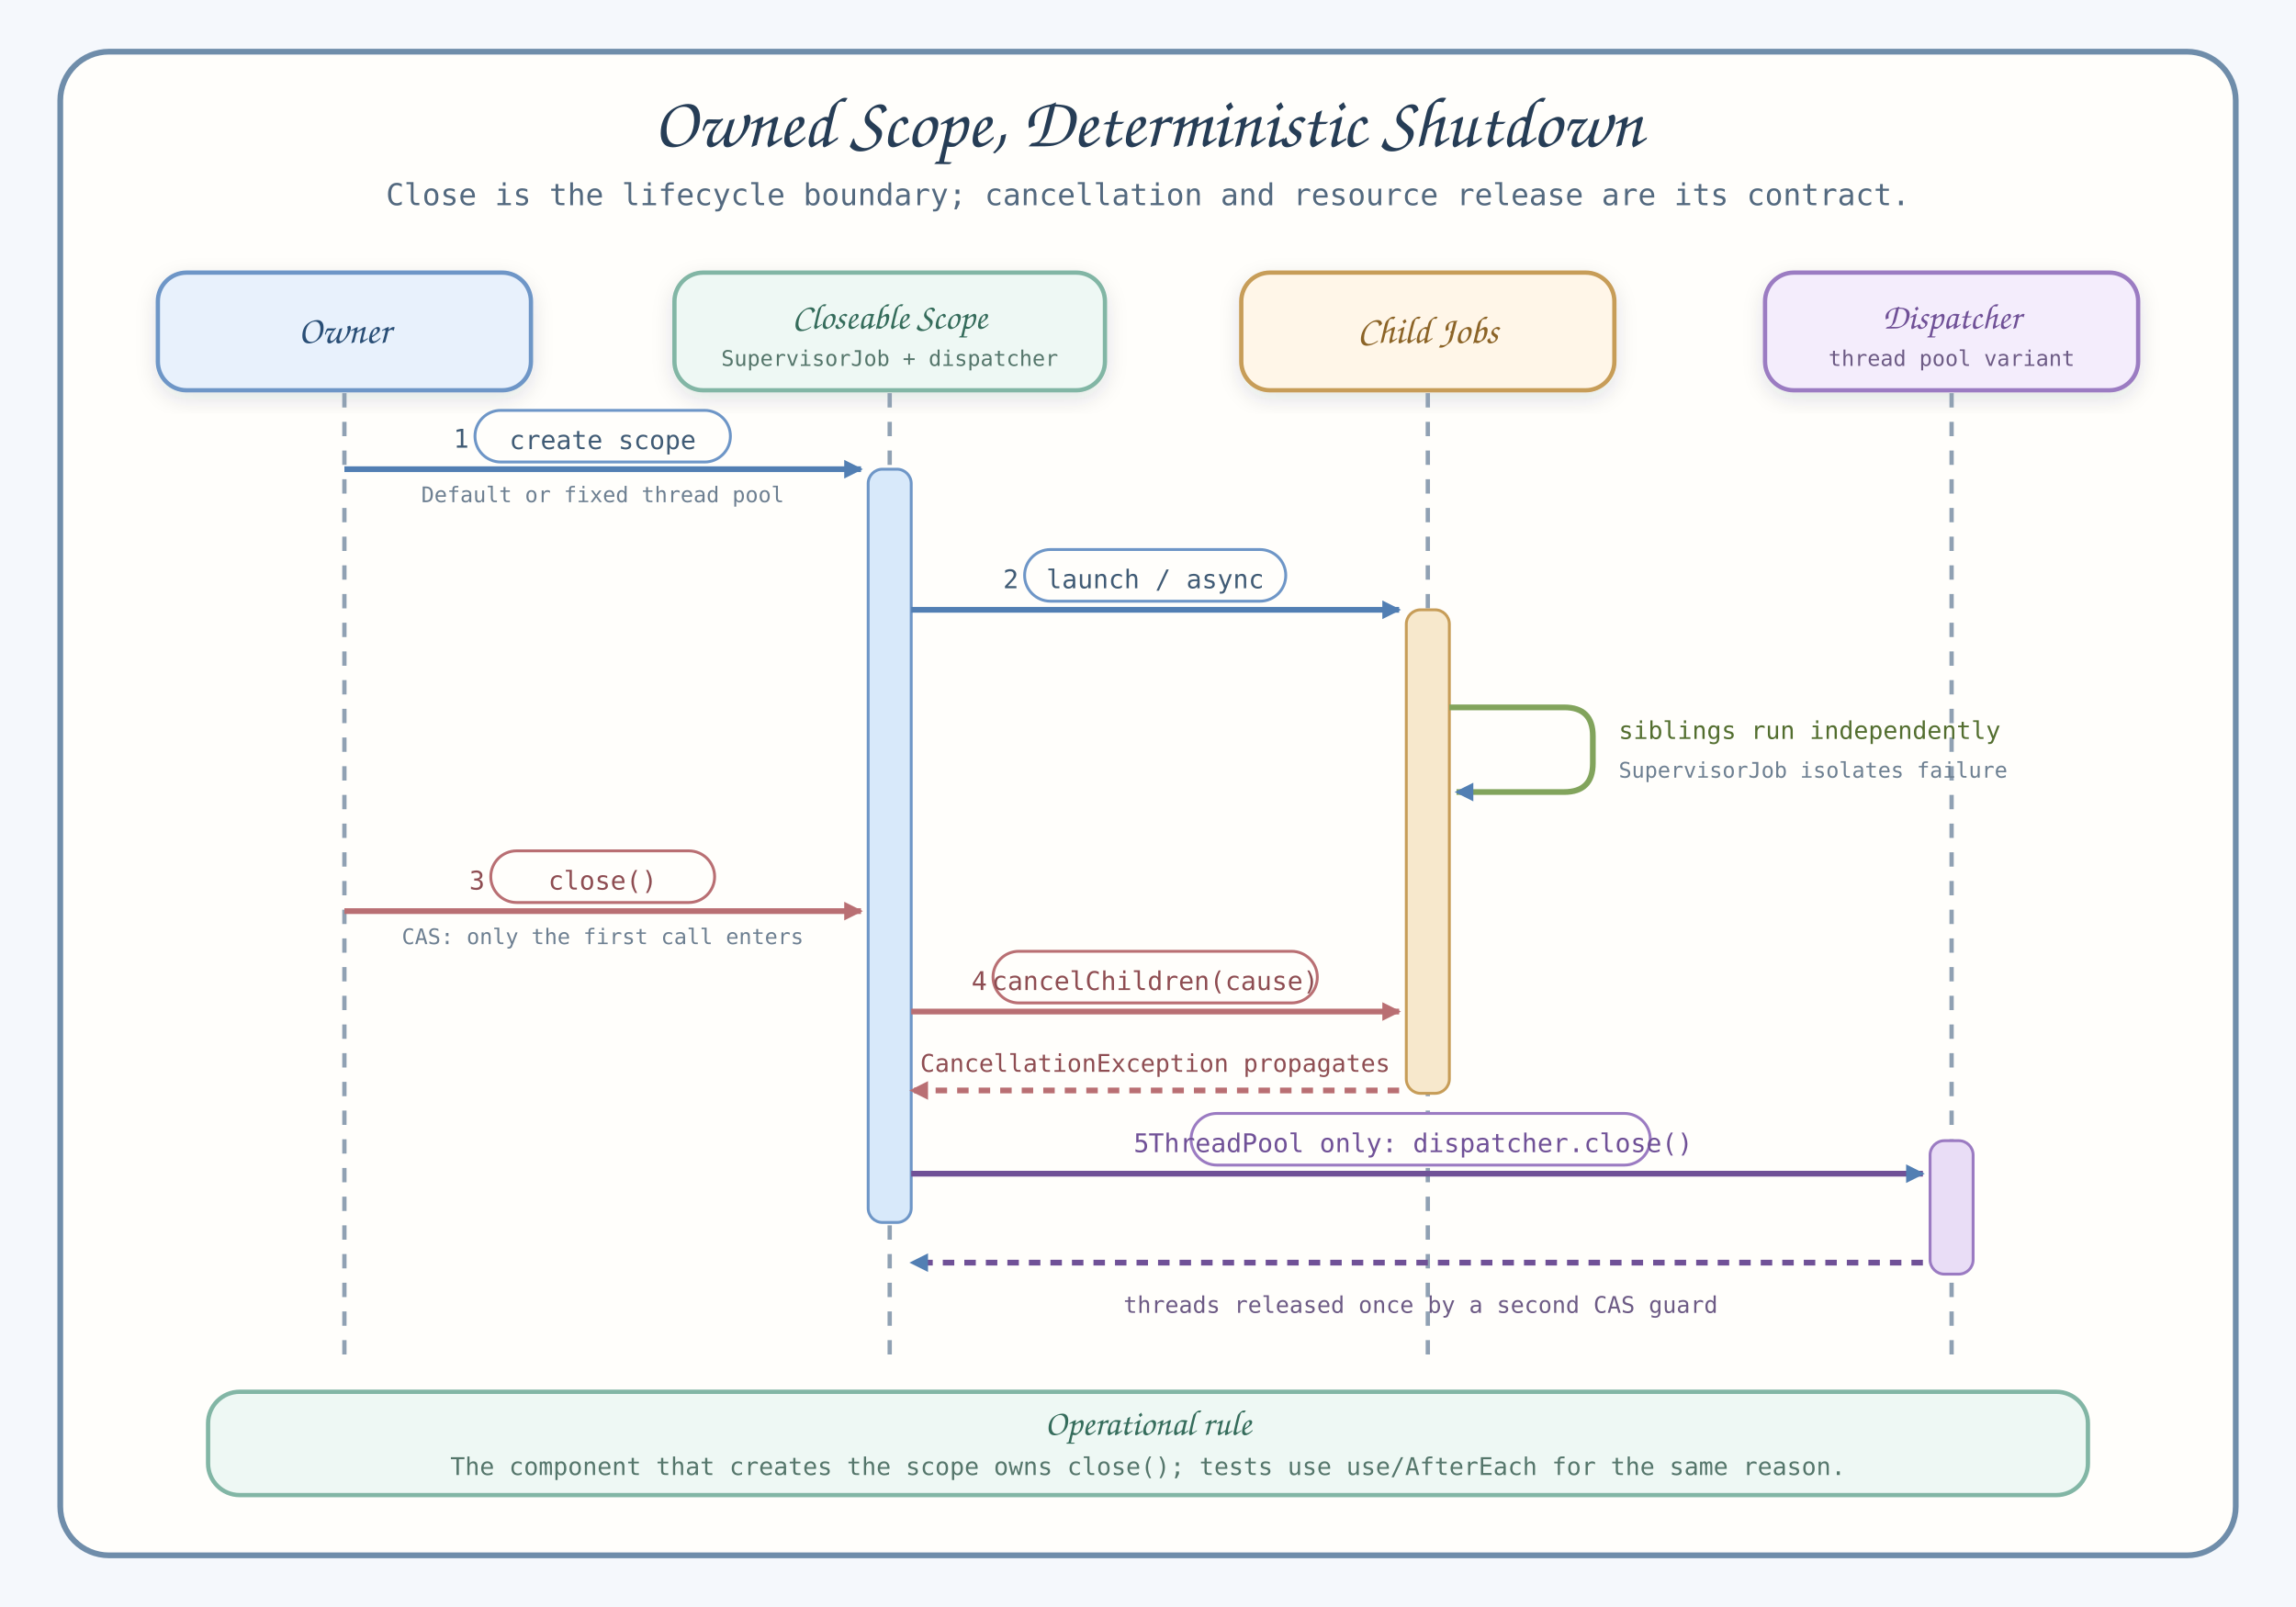
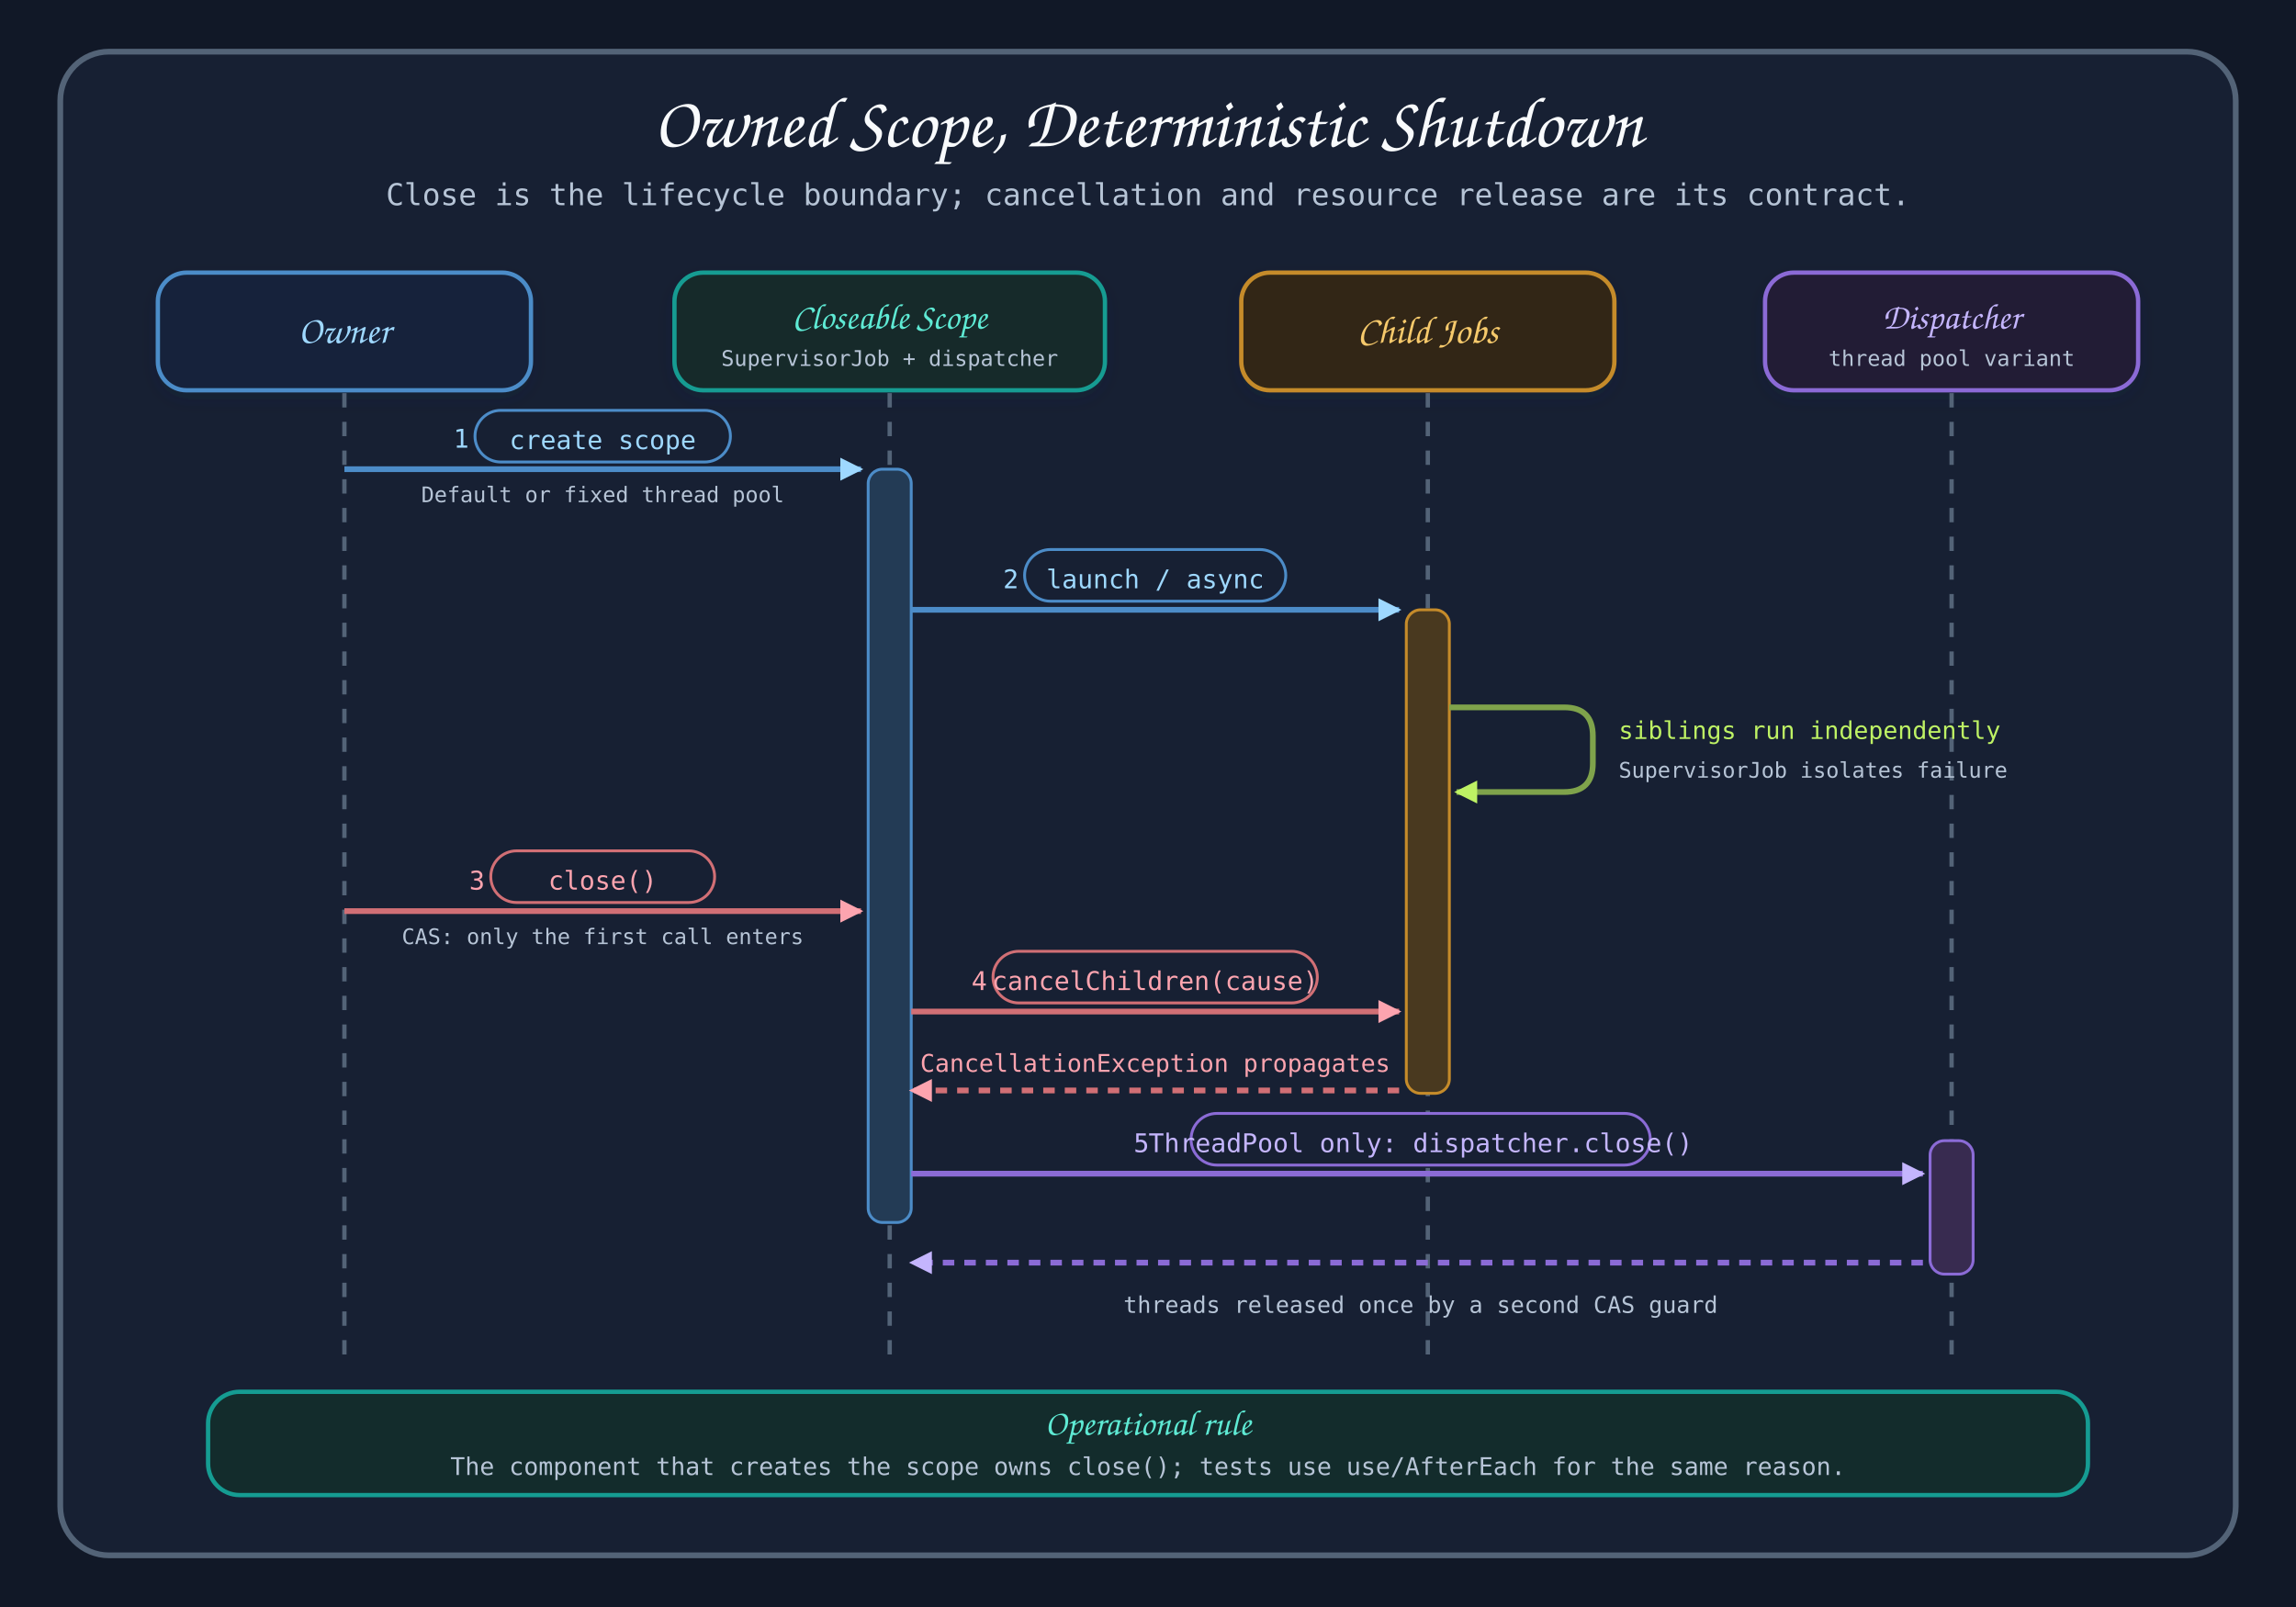
<svg xmlns="http://www.w3.org/2000/svg" width="1600" height="1120" viewBox="0 0 1600 1120" role="img" aria-labelledby="title desc">
  <defs>
    <filter id="shadow" x="-20%" y="-20%" width="140%" height="140%">
      <feDropShadow dx="0" dy="5" stdDeviation="7" flood-color="#16324f" flood-opacity="0.12" />
    </filter>
-     <marker id="arrow-blue" viewBox="0 0 10 10" refX="9" refY="5" markerWidth="13" markerHeight="13" orient="auto" markerUnits="userSpaceOnUse">
-       <path d="M 0 0 L 10 5 L 0 10 Z" fill="#527fb3" />
+     <marker id="arrow-blue" viewBox="0 0 10 10" refX="9" refY="5" markerWidth="16" markerHeight="16" orient="auto" markerUnits="userSpaceOnUse">
+       <path d="M 0 0 L 10 5 L 0 10 Z" fill="#9ed8ff" />
    </marker>
-     <marker id="arrow-red" viewBox="0 0 10 10" refX="9" refY="5" markerWidth="13" markerHeight="13" orient="auto" markerUnits="userSpaceOnUse">
-       <path d="M 0 0 L 10 5 L 0 10 Z" fill="#b96f73" />
+     <marker id="arrow-red" viewBox="0 0 10 10" refX="9" refY="5" markerWidth="16" markerHeight="16" orient="auto" markerUnits="userSpaceOnUse">
+       <path d="M 0 0 L 10 5 L 0 10 Z" fill="#fda4af" />
+     </marker>
+     <marker id="arrow-green" viewBox="0 0 10 10" refX="9" refY="5" markerWidth="16" markerHeight="16" orient="auto" markerUnits="userSpaceOnUse">
+       <path d="M 0 0 L 10 5 L 0 10 Z" fill="#bef264" />
+     </marker>
+     <marker id="arrow-purple" viewBox="0 0 10 10" refX="9" refY="5" markerWidth="16" markerHeight="16" orient="auto" markerUnits="userSpaceOnUse">
+       <path d="M 0 0 L 10 5 L 0 10 Z" fill="#c4b5fd" />
    </marker>
  </defs>
+   <style>
+     [fill="#f5f8fc"] { fill: #111827; } [fill="#fffefb"], [fill="#f8fafc"] { fill: #172033; }
+     [fill="#e8f1fc"] { fill: #17243b; } [fill="#eef8f4"] { fill: #132c2c; } [fill="#fff6e8"] { fill: #302718; } [fill="#f4edfc"] { fill: #241d35; } [fill="#fff0f1"] { fill: #301c25; }
+     [fill="#d8e9fa"] { fill: #233b55; } [fill="#f7e8cc"] { fill: #49391f; } [fill="#e9ddf6"] { fill: #382b50; }
+     [fill="#263d56"] { fill: #f8fafc; } [fill="#53697f"], [fill="#506a84"], [fill="#55766b"], [fill="#60758a"], [fill="#6d7f91"], [fill="#6d5b85"], [fill="#90a1b3"] { fill: #b6c4d6; }
+     [fill="#294e76"], [fill="#405b75"], [fill="#527fb3"] { fill: #9ed8ff; } [fill="#356c5b"] { fill: #5eead4; } [fill="#8c6427"] { fill: #f6c96b; }
+     [fill="#705197"] { fill: #c4b5fd; } [fill="#8e4d52"] { fill: #fda4af; } [fill="#536e2f"] { fill: #bef264; }
+     [stroke="#6f8daa"], [stroke="#90a1b3"], [stroke="#c7d1dc"] { stroke: #536377; } [stroke="#6e96c7"], [stroke="#527fb3"] { stroke: #4c8cc8; }
+     [stroke="#82b6a5"] { stroke: #159c92; } [stroke="#c79d58"], [stroke="#c39a55"] { stroke: #c58b2a; } [stroke="#9b7bc2"], [stroke="#9677bd"], [stroke="#705197"] { stroke: #8b6bd6; }
+     [stroke="#b96f73"] { stroke: #d16f75; } [stroke="#8da95b"], [stroke="#82a45c"] { stroke: #7fa34b; }
+   </style>
  <rect width="1600" height="1120" fill="#f5f8fc" />
  <rect class="frame" x="42" y="36" width="1516" height="1048" rx="34" fill="#fffefb" stroke="#6f8daa" stroke-width="4" />
  <text class="title" x="800" y="102" text-anchor="middle" font-family="Architects Daughter, Comic Sans MS, cursive" font-size="50" fill="#263d56">Owned Scope, Deterministic Shutdown</text>
  <text class="subtitle" x="800" y="143" text-anchor="middle" font-family="Comic Mono, ui-monospace, monospace" font-size="21" fill="#53697f">Close is the lifecycle boundary; cancellation and resource release are its contract.</text>
  <g filter="url(#shadow)">
    <rect class="header" x="110" y="190" width="260" height="82" rx="20" fill="#e8f1fc" stroke="#6e96c7" stroke-width="3" />
    <rect class="header" x="470" y="190" width="300" height="82" rx="20" fill="#eef8f4" stroke="#82b6a5" stroke-width="3" />
    <rect class="header" x="865" y="190" width="260" height="82" rx="20" fill="#fff6e8" stroke="#c79d58" stroke-width="3" />
    <rect class="header" x="1230" y="190" width="260" height="82" rx="20" fill="#f4edfc" stroke="#9b7bc2" stroke-width="3" />
  </g>
  <text class="participant" x="240" y="239" text-anchor="middle" font-family="Architects Daughter, Comic Sans MS, cursive" font-size="27" fill="#294e76">Owner</text>
  <text class="participant" x="620" y="229" text-anchor="middle" font-family="Architects Daughter, Comic Sans MS, cursive" font-size="25" fill="#356c5b">Closeable Scope</text>
  <text x="620" y="255" text-anchor="middle" font-family="Comic Mono, ui-monospace, monospace" font-size="15" fill="#55766b">SupervisorJob + dispatcher</text>
  <text class="participant" x="995" y="239" text-anchor="middle" font-family="Architects Daughter, Comic Sans MS, cursive" font-size="27" fill="#8c6427">Child Jobs</text>
  <text class="participant" x="1360" y="229" text-anchor="middle" font-family="Architects Daughter, Comic Sans MS, cursive" font-size="25" fill="#705197">Dispatcher</text>
  <text x="1360" y="255" text-anchor="middle" font-family="Comic Mono, ui-monospace, monospace" font-size="15" fill="#6d5b85">thread pool variant</text>
  <g stroke="#90a1b3" stroke-width="3" stroke-dasharray="10 10">
    <path class="lifeline" d="M 240 274 V 950" />
    <path class="lifeline" d="M 620 274 V 950" />
    <path class="lifeline" d="M 995 274 V 950" />
    <path class="lifeline" d="M 1360 274 V 950" />
  </g>
  <rect class="activation" x="605" y="327" width="30" height="525" rx="10" fill="#d8e9fa" stroke="#6e96c7" stroke-width="2" />
  <rect class="activation" x="980" y="425" width="30" height="337" rx="10" fill="#f7e8cc" stroke="#c79d58" stroke-width="2" />
  <rect class="activation" x="1345" y="795" width="30" height="93" rx="10" fill="#e9ddf6" stroke="#9b7bc2" stroke-width="2" />
  <rect class="pill" x="331" y="286" width="178" height="36" rx="18" fill="#fffefb" stroke="#6e96c7" stroke-width="2" />
  <rect class="pill" x="714" y="383" width="182" height="36" rx="18" fill="#fffefb" stroke="#6e96c7" stroke-width="2" />
  <rect class="pill" x="342" y="593" width="156" height="36" rx="18" fill="#fffefb" stroke="#b96f73" stroke-width="2" />
  <rect class="pill" x="692" y="663" width="226" height="36" rx="18" fill="#fffefb" stroke="#b96f73" stroke-width="2" />
  <rect class="pill" x="830" y="776" width="320" height="36" rx="18" fill="#fffefb" stroke="#9b7bc2" stroke-width="2" />
  <text class="num" x="316" y="312" font-family="Comic Mono, ui-monospace, monospace" font-size="18" fill="#405b75">1</text>
  <text class="num" x="699" y="410" font-family="Comic Mono, ui-monospace, monospace" font-size="18" fill="#405b75">2</text>
  <text class="num" x="327" y="620" font-family="Comic Mono, ui-monospace, monospace" font-size="18" fill="#8e4d52">3</text>
  <text class="num" x="677" y="690" font-family="Comic Mono, ui-monospace, monospace" font-size="18" fill="#8e4d52">4</text>
  <text class="num" x="790" y="803" font-family="Comic Mono, ui-monospace, monospace" font-size="18" fill="#705197">5</text>
  <path class="call" d="M 240 327 H 600" fill="none" stroke="#527fb3" stroke-width="4" marker-end="url(#arrow-blue)" />
  <text x="420" y="313" text-anchor="middle" font-family="Comic Mono, ui-monospace, monospace" font-size="18" fill="#405b75">create scope</text>
  <text x="420" y="350" text-anchor="middle" font-family="Comic Mono, ui-monospace, monospace" font-size="15" fill="#6d7f91">Default or fixed thread pool</text>
  <path class="call" d="M 635 425 H 975" fill="none" stroke="#527fb3" stroke-width="4" marker-end="url(#arrow-blue)" />
  <text x="805" y="410" text-anchor="middle" font-family="Comic Mono, ui-monospace, monospace" font-size="18" fill="#405b75">launch / async</text>
-   <path class="call" d="M 1010 493 H 1090 Q 1110 493 1110 513 V 532 Q 1110 552 1090 552 H 1015" fill="none" stroke="#82a45c" stroke-width="4" marker-end="url(#arrow-blue)" />
+   <path class="call" d="M 1010 493 H 1090 Q 1110 493 1110 513 V 532 Q 1110 552 1090 552 H 1015" fill="none" stroke="#82a45c" stroke-width="4" marker-end="url(#arrow-green)" />
  <text x="1128" y="515" font-family="Comic Mono, ui-monospace, monospace" font-size="17" fill="#536e2f">siblings run independently</text>
  <text x="1128" y="542" font-family="Comic Mono, ui-monospace, monospace" font-size="15" fill="#6d7f91">SupervisorJob isolates failure</text>
  <path class="call" d="M 240 635 H 600" fill="none" stroke="#b96f73" stroke-width="4" marker-end="url(#arrow-red)" />
  <text x="420" y="620" text-anchor="middle" font-family="Comic Mono, ui-monospace, monospace" font-size="18" fill="#8e4d52">close()</text>
  <text x="420" y="658" text-anchor="middle" font-family="Comic Mono, ui-monospace, monospace" font-size="15" fill="#6d7f91">CAS: only the first call enters</text>
  <path class="call" d="M 635 705 H 975" fill="none" stroke="#b96f73" stroke-width="4" marker-end="url(#arrow-red)" />
  <text x="805" y="690" text-anchor="middle" font-family="Comic Mono, ui-monospace, monospace" font-size="18" fill="#8e4d52">cancelChildren(cause)</text>
  <path class="return" d="M 975 760 H 635" fill="none" stroke="#b96f73" stroke-width="4" stroke-dasharray="8 7" marker-end="url(#arrow-red)" />
  <text x="805" y="747" text-anchor="middle" font-family="Comic Mono, ui-monospace, monospace" font-size="17" fill="#8e4d52">CancellationException propagates</text>
-   <path class="call" d="M 635 818 H 1340" fill="none" stroke="#705197" stroke-width="4" marker-end="url(#arrow-blue)" />
+   <path class="call" d="M 635 818 H 1340" fill="none" stroke="#705197" stroke-width="4" marker-end="url(#arrow-purple)" />
  <text x="990" y="803" text-anchor="middle" font-family="Comic Mono, ui-monospace, monospace" font-size="18" fill="#705197">ThreadPool only: dispatcher.close()</text>
-   <path class="return" d="M 1340 880 H 635" fill="none" stroke="#705197" stroke-width="4" stroke-dasharray="8 7" marker-end="url(#arrow-blue)" />
+   <path class="return" d="M 1340 880 H 635" fill="none" stroke="#705197" stroke-width="4" stroke-dasharray="8 7" marker-end="url(#arrow-purple)" />
  <text x="990" y="915" text-anchor="middle" font-family="Comic Mono, ui-monospace, monospace" font-size="16" fill="#6d5b85">threads released once by a second CAS guard</text>
  <rect x="145" y="970" width="1310" height="72" rx="22" fill="#eef8f4" stroke="#82b6a5" stroke-width="3" />
  <text x="800" y="1000" text-anchor="middle" font-family="Architects Daughter, Comic Sans MS, cursive" font-size="25" fill="#356c5b">Operational rule</text>
  <text x="800" y="1028" text-anchor="middle" font-family="Comic Mono, ui-monospace, monospace" font-size="17" fill="#55766b">The component that creates the scope owns close(); tests use use/AfterEach for the same reason.</text>
</svg>
